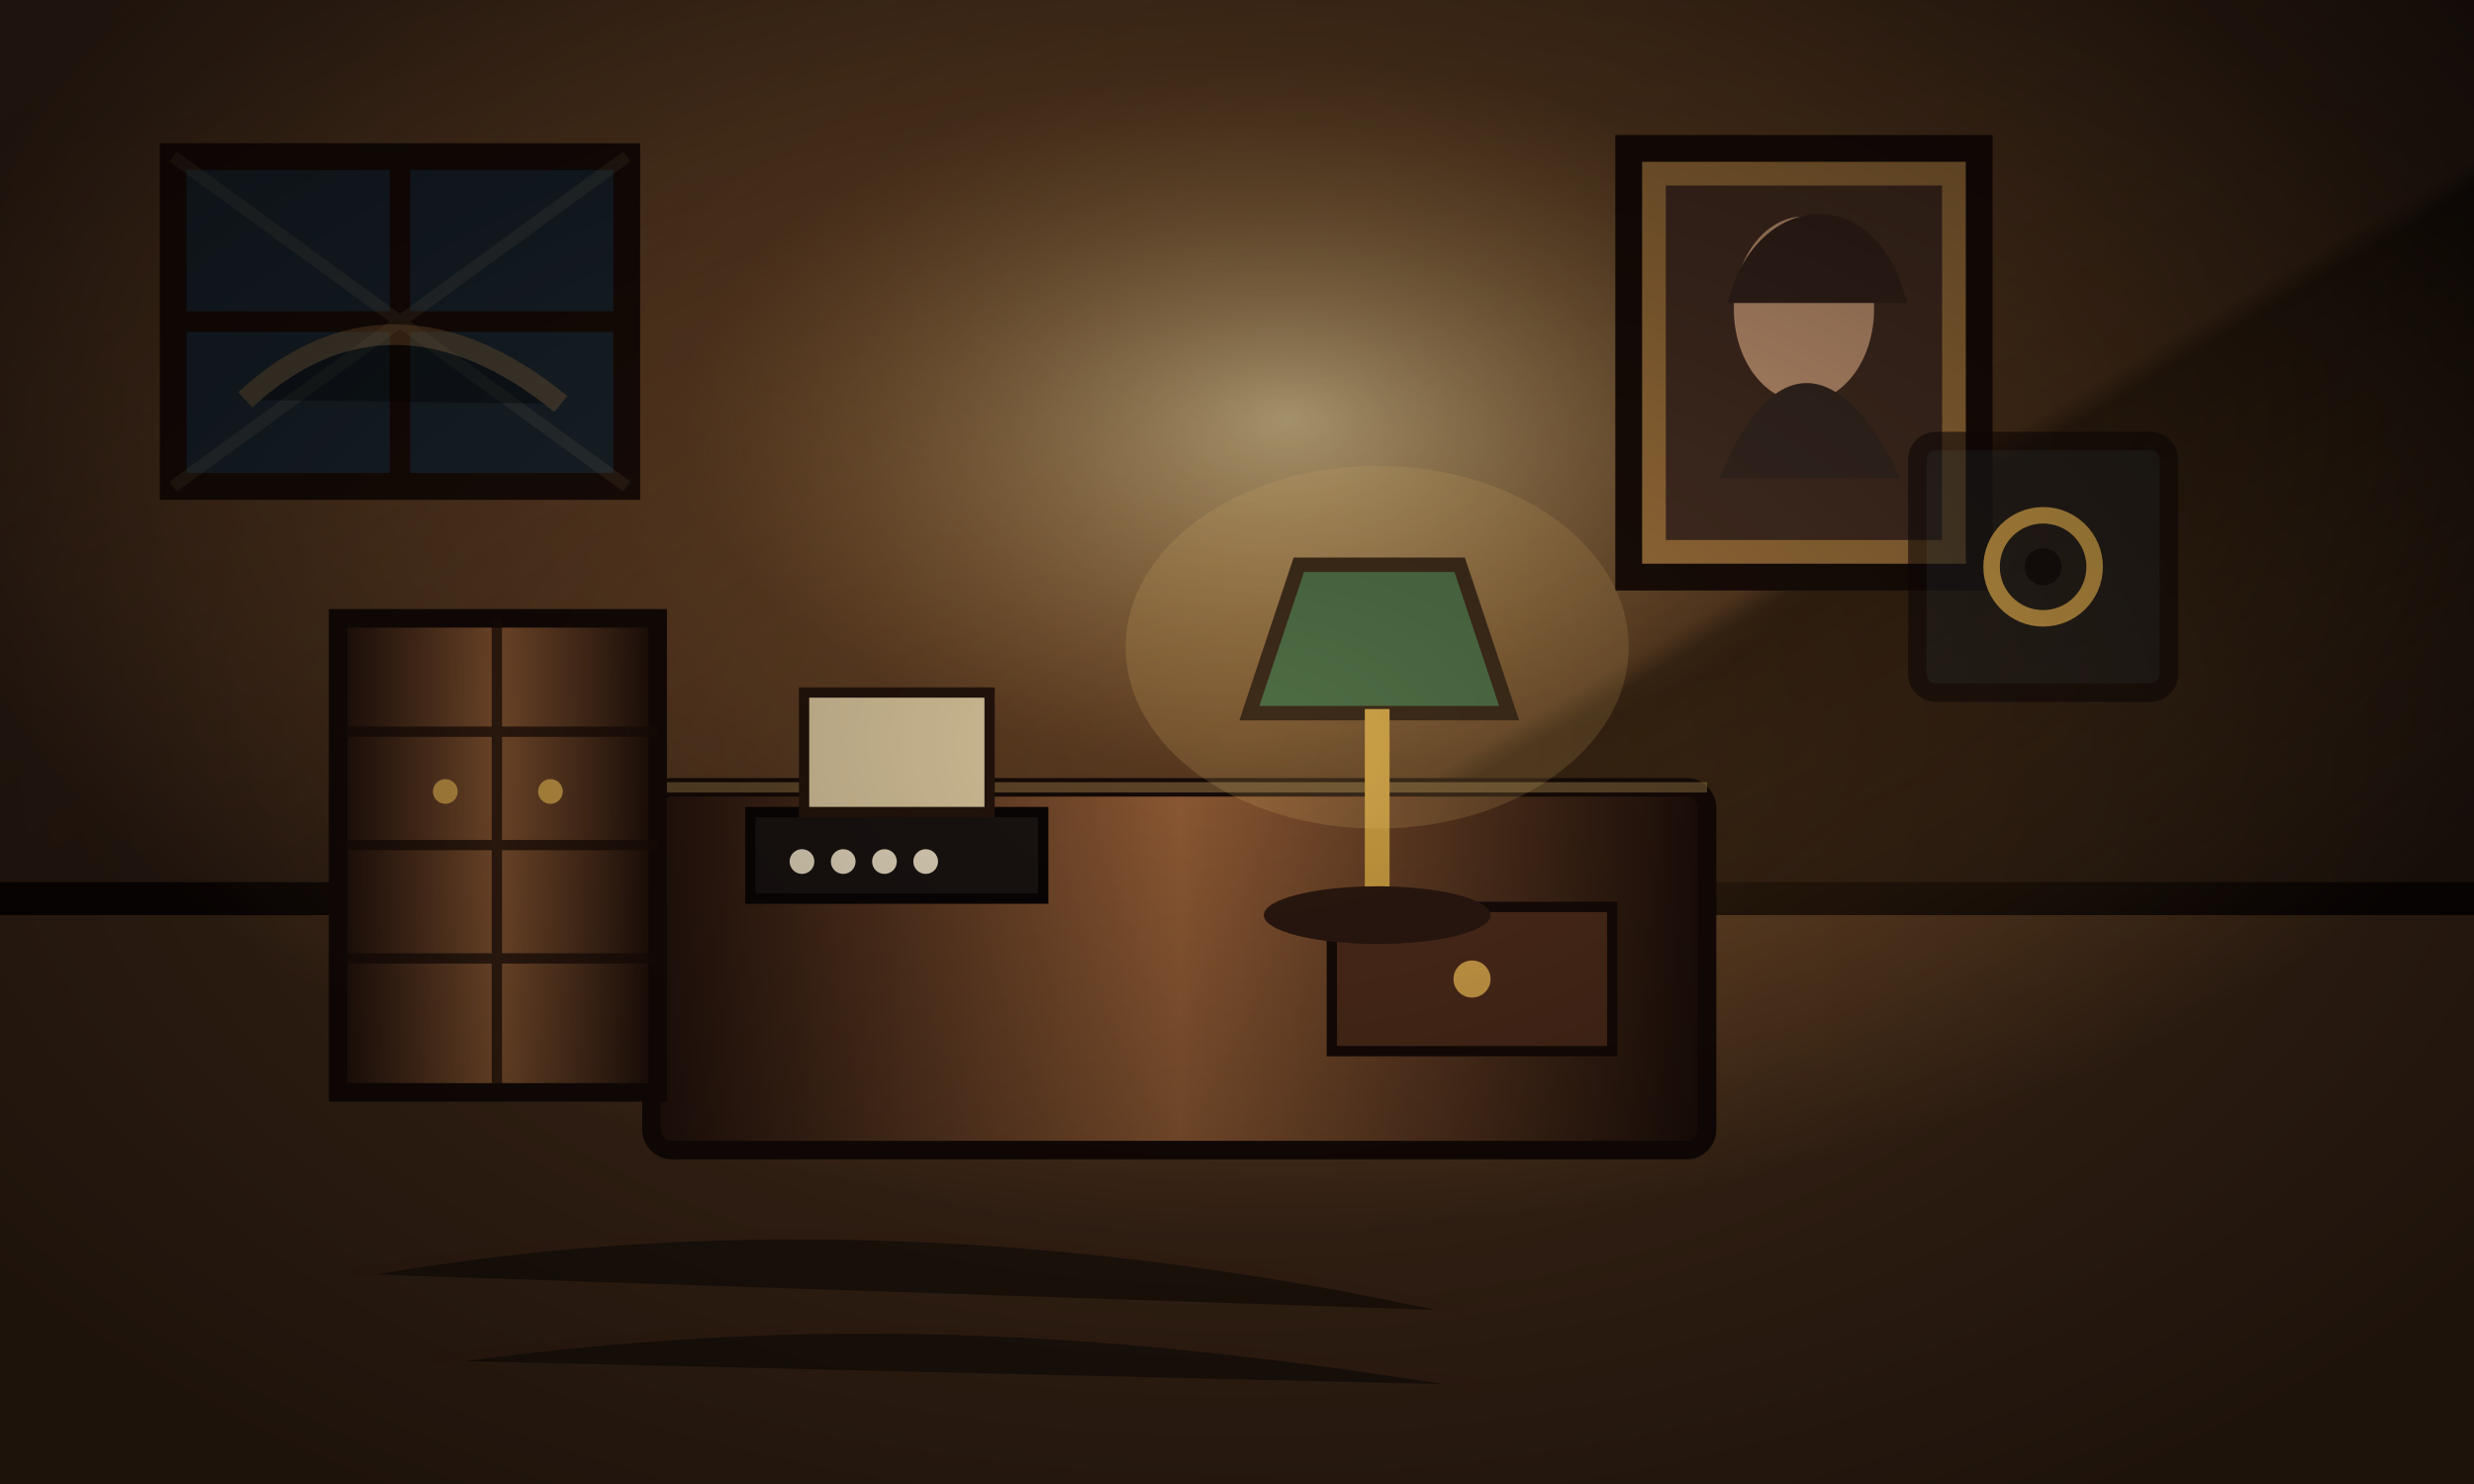
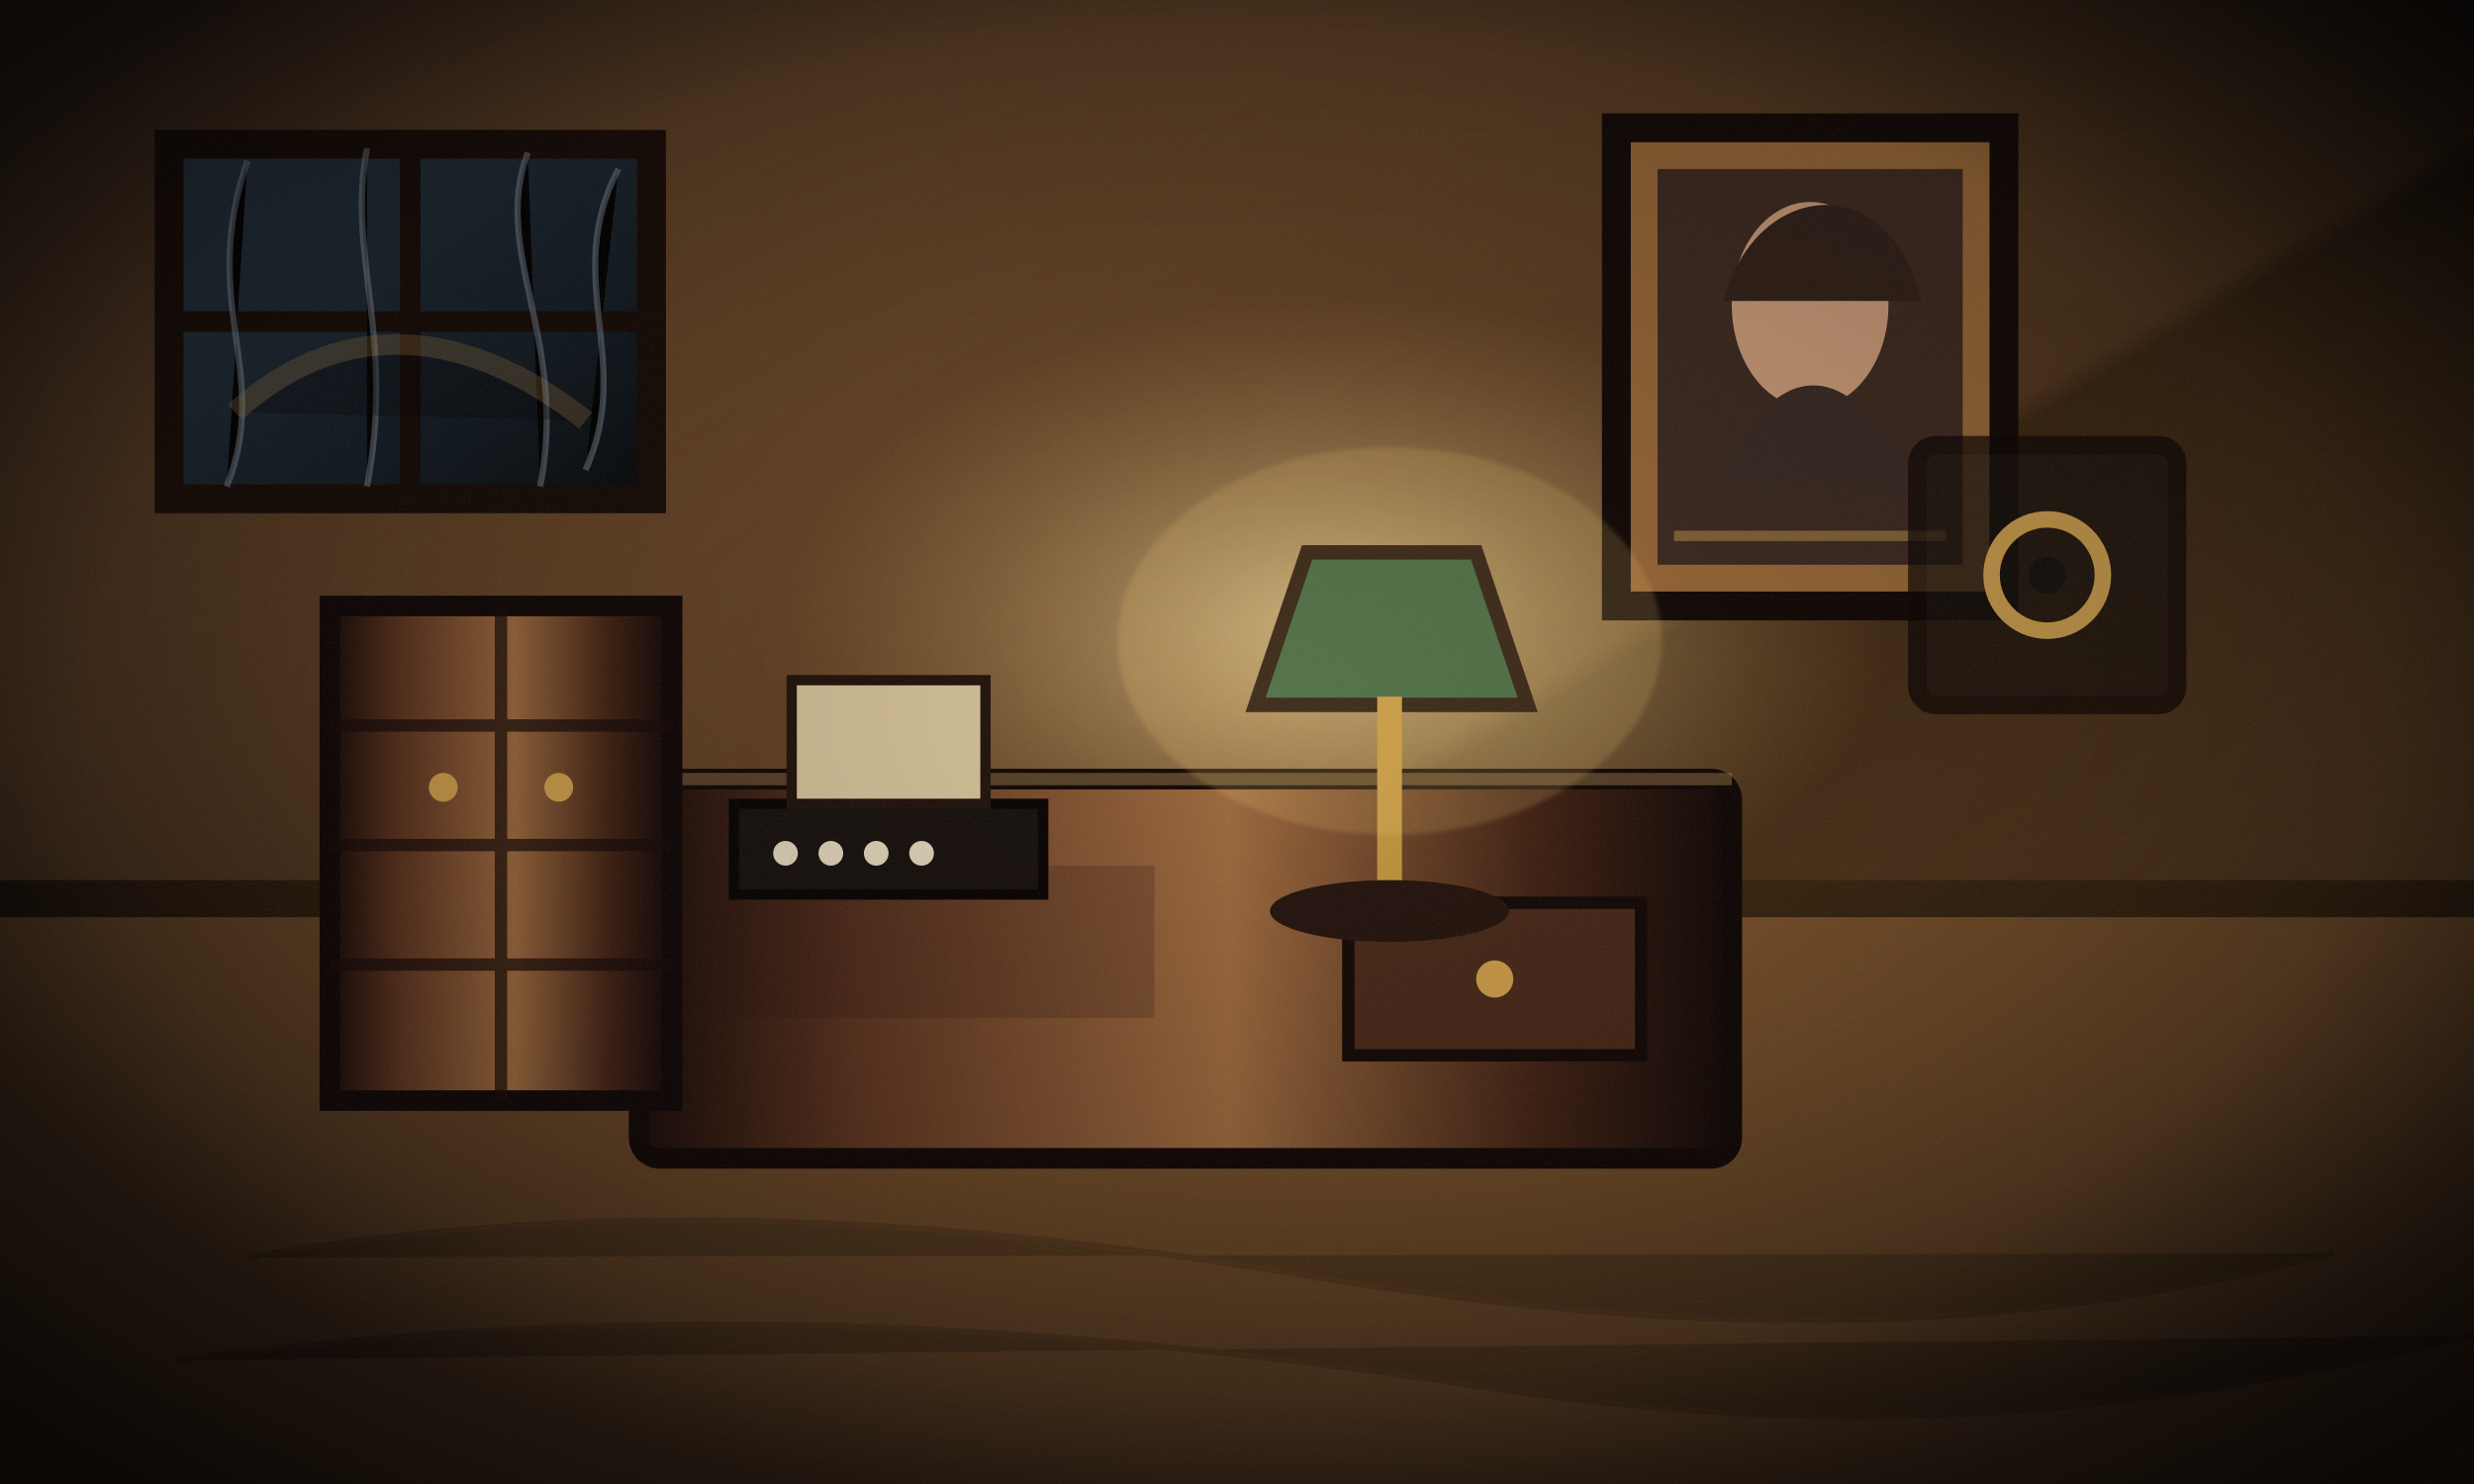
- <svg xmlns="http://www.w3.org/2000/svg" viewBox="0 0 1200 720" preserveAspectRatio="xMidYMid slice">
+ <svg xmlns="http://www.w3.org/2000/svg" viewBox="0 0 1200 720" preserveAspectRatio="xMidYMid slice" role="img" aria-label="Realistic cinematic upstairs office with rain window, desk, portrait, safe, and lamplight">
  <defs>
+     <filter id="grain">
+       <feTurbulence type="fractalNoise" baseFrequency=".82" numOctaves="4" seed="29" />
+       <feColorMatrix type="saturate" values="0" />
+       <feComponentTransfer>
+         <feFuncA type="table" tableValues="0 .16" />
+       </feComponentTransfer>
+     </filter>
+     <filter id="blur">
+       <feGaussianBlur stdDeviation="1.1" />
+     </filter>
    <linearGradient id="wall" y1="0" y2="1">
-       <stop stop-color="#6a442c" />
-       <stop offset=".55" stop-color="#3b2418" />
-       <stop offset=".56" stop-color="#180d09" />
-       <stop offset="1" stop-color="#604028" />
+       <stop stop-color="#68452f" />
+       <stop offset=".54" stop-color="#342016" />
+       <stop offset=".55" stop-color="#130906" />
+       <stop offset="1" stop-color="#614029" />
    </linearGradient>
    <linearGradient id="wood" x1="0" x2="1">
-       <stop stop-color="#22110b" />
-       <stop offset=".5" stop-color="#8e5a34" />
-       <stop offset="1" stop-color="#1b0d08" />
+       <stop stop-color="#170905" />
+       <stop offset=".2" stop-color="#5d321d" />
+       <stop offset=".54" stop-color="#9f6a3d" />
+       <stop offset=".82" stop-color="#422112" />
+       <stop offset="1" stop-color="#100604" />
    </linearGradient>
-     <radialGradient id="lamp" cx="52%" cy="28%" r="55%">
-       <stop stop-color="#ffe9ac" stop-opacity=".72" />
-       <stop offset=".44" stop-color="#c88a3a" stop-opacity=".18" />
-       <stop offset="1" stop-color="#000" stop-opacity=".35" />
+     <radialGradient id="lampglow" cx="54%" cy="42%" r="62%">
+       <stop stop-color="#ffe9a8" stop-opacity=".72" />
+       <stop offset=".36" stop-color="#d08d39" stop-opacity=".24" />
+       <stop offset="1" stop-color="#000" stop-opacity=".5" />
    </radialGradient>
-     <radialGradient id="v" cx="50%" cy="50%" r="62%">
+     <linearGradient id="window" y1="0" y2="1">
+       <stop stop-color="#293746" />
+       <stop offset=".7" stop-color="#121b22" />
+       <stop offset="1" stop-color="#07090b" />
+     </linearGradient>
+     <radialGradient id="vignette" cx="50%" cy="48%" r="68%">
      <stop stop-color="#000" stop-opacity="0" />
-       <stop offset="1" stop-color="#000" stop-opacity=".55" />
+       <stop offset=".68" stop-color="#000" stop-opacity=".24" />
+       <stop offset="1" stop-color="#000" stop-opacity=".76" />
    </radialGradient>
  </defs>
  <rect width="1200" height="720" fill="url(#wall)" />
-   <path d="M0 430h1200v290H0z" fill="#654127" />
-   <path d="M0 436h1200" stroke="#120806" stroke-width="16" />
-   <rect width="1200" height="720" fill="url(#lamp)" />
-   <g transform="translate(84 76)">
-     <rect width="220" height="160" fill="#1c2730" stroke="#1b0d08" stroke-width="13" />
-     <path d="M110 0v160M0 80h220" stroke="#1b0d08" stroke-width="10" />
-     <path d="M0 0l220 160M220 0L0 160" stroke="#ffe5a5" stroke-opacity=".09" stroke-width="6" />
-     <path d="M35 118c45-42 98-43 153 2" stroke="#b88448" stroke-width="10" opacity=".35" />
+   <path d="M0 430h1200v290H0z" fill="#654126" />
+   <path d="M0 436h1200" stroke="#0c0402" stroke-width="18" />
+   <g opacity=".34" stroke="#1b0b05" stroke-width="3">
+     <path d="M120 610c160-28 330-22 520 10 192 30 338 28 492-12" />
+     <path d="M86 660c226-30 426-18 628 12 182 28 318 16 486-24" />
  </g>
-   <g transform="translate(790 72)">
-     <rect width="170" height="208" fill="#a4753d" stroke="#1a0d08" stroke-width="13" />
-     <rect x="18" y="18" width="134" height="172" fill="#493023" />
-     <ellipse cx="85" cy="78" rx="34" ry="45" fill="#d6a37c" />
-     <path d="M48 75c13-54 72-61 87 0" fill="#3a251d" />
-     <path d="M44 160c24-59 57-64 88 0" fill="#3c2b23" />
+   <rect width="1200" height="720" fill="url(#lampglow)" />
+   <g transform="translate(82 70)">
+     <rect width="234" height="172" fill="url(#window)" stroke="#170a05" stroke-width="14" />
+     <path d="M117 0v172M0 86h234" stroke="#170a05" stroke-width="10" />
+     <g stroke="#b8c8d9" stroke-opacity=".35" stroke-width="3">
+       <path d="M38 8c-24 70 12 102-10 158" />
+       <path d="M96 2c-10 52 14 91 0 164" />
+       <path d="M174 4c-18 48 20 91 6 162" />
+       <path d="M218 12c-28 53 8 93-16 146" />
+     </g>
+     <path d="M32 130c48-44 108-45 170 4" stroke="#b88448" stroke-width="10" opacity=".28" />
  </g>
-   <g transform="translate(316 382)">
-     <rect width="512" height="176" rx="10" fill="url(#wood)" stroke="#150a07" stroke-width="9" />
-     <path d="M0 0h512" stroke="#e1b468" stroke-opacity=".35" stroke-width="5" />
-     <rect x="330" y="58" width="136" height="70" fill="#4d2b1a" stroke="#160b07" stroke-width="5" />
-     <circle cx="398" cy="93" r="9" fill="#d6a44b" />
-     <g transform="translate(48 -46)">
-       <path d="M0 58h142v42H0z" fill="#191311" stroke="#090504" stroke-width="5" />
-       <circle cx="25" cy="82" r="6" fill="#e5d8be" />
-       <circle cx="45" cy="82" r="6" fill="#e5d8be" />
-       <circle cx="65" cy="82" r="6" fill="#e5d8be" />
-       <circle cx="85" cy="82" r="6" fill="#e5d8be" />
-       <rect x="26" width="90" height="58" fill="#d8c49b" stroke="#23140c" stroke-width="5" />
+   <g transform="translate(784 62)">
+     <rect width="188" height="232" fill="#9d6a37" stroke="#120704" stroke-width="14" />
+     <rect x="20" y="20" width="148" height="192" fill="#3f2a20" />
+     <ellipse cx="94" cy="86" rx="38" ry="50" fill="#d3a07b" />
+     <path d="M52 84c15-58 80-66 96 0" fill="#332018" />
+     <path d="M48 176c27-66 65-70 98 0" fill="#3b2a23" />
+     <path d="M28 198h132" stroke="#d0a052" stroke-width="5" opacity=".5" />
+   </g>
+   <g transform="translate(310 378)">
+     <rect width="530" height="184" rx="10" fill="url(#wood)" stroke="#100604" stroke-width="10" />
+     <path d="M0 0h530" stroke="#e2b56a" stroke-opacity=".34" stroke-width="6" />
+     <rect x="344" y="60" width="142" height="74" fill="#4a2918" stroke="#130704" stroke-width="6" />
+     <circle cx="415" cy="97" r="9" fill="#d5a24a" />
+     <rect x="40" y="42" width="210" height="74" fill="#28140c" opacity=".22" />
+     <g transform="translate(46 -48)">
+       <path d="M0 60h150v44H0z" fill="#17100d" stroke="#080302" stroke-width="5" />
+       <circle cx="25" cy="84" r="6" fill="#e4d7bd" />
+       <circle cx="47" cy="84" r="6" fill="#e4d7bd" />
+       <circle cx="69" cy="84" r="6" fill="#e4d7bd" />
+       <circle cx="91" cy="84" r="6" fill="#e4d7bd" />
+       <rect x="28" width="94" height="60" fill="#d8c49a" stroke="#21120b" stroke-width="5" />
    </g>
  </g>
-   <g transform="translate(592 274)">
-     <path d="M38 0h78l24 72H14z" fill="#2e5b3b" stroke="#1a0d08" stroke-width="7" />
-     <rect x="70" y="70" width="12" height="96" fill="#c99b40" />
-     <ellipse cx="76" cy="170" rx="55" ry="14" fill="#2b1810" />
-     <ellipse cx="76" cy="40" rx="122" ry="88" fill="#ffd178" opacity=".16" />
+   <g transform="translate(594 268)">
+     <path d="M40 0h82l25 74H15z" fill="#2e5f3d" stroke="#160805" stroke-width="7" />
+     <rect x="74" y="70" width="12" height="100" fill="#c7993f" />
+     <ellipse cx="80" cy="174" rx="58" ry="15" fill="#25130c" />
+     <ellipse cx="80" cy="43" rx="132" ry="94" fill="#ffd178" opacity=".18" filter="url(#blur)" />
  </g>
-   <g transform="translate(164 300)">
-     <rect width="155" height="230" fill="url(#wood)" stroke="#150a07" stroke-width="9" />
-     <path d="M0 55h155M0 110h155M0 165h155M77 0v230" stroke="#190c07" stroke-width="5" opacity=".75" />
-     <circle cx="52" cy="84" r="6" fill="#d4a34b" />
-     <circle cx="103" cy="84" r="6" fill="#d4a34b" />
+   <g transform="translate(160 294)">
+     <rect width="166" height="240" fill="url(#wood)" stroke="#100604" stroke-width="10" />
+     <path d="M0 58h166M0 116h166M0 174h166M83 0v240" stroke="#170905" stroke-width="6" opacity=".72" />
+     <circle cx="55" cy="88" r="7" fill="#d2a04a" />
+     <circle cx="111" cy="88" r="7" fill="#d2a04a" />
  </g>
-   <g transform="translate(930 214)">
-     <rect width="122" height="122" rx="9" fill="#222" stroke="#120806" stroke-width="9" opacity=".6" />
-     <circle cx="61" cy="61" r="25" fill="none" stroke="#d6a44b" stroke-width="8" />
-     <circle cx="61" cy="61" r="9" fill="#19110e" />
+   <g transform="translate(930 216)">
+     <rect width="126" height="126" rx="9" fill="#17100d" stroke="#0d0402" stroke-width="9" opacity=".72" />
+     <circle cx="63" cy="63" r="27" fill="none" stroke="#d1a04d" stroke-width="8" />
+     <circle cx="63" cy="63" r="9" fill="#17100e" />
  </g>
-   <g stroke="#422617" stroke-width="5" opacity=".45">
-     <path d="M170 618c170-31 352-24 540 18" />
-     <path d="M210 660c170-24 315-20 508 12" />
-   </g>
-   <rect width="1200" height="720" fill="url(#v)" />
+   <rect width="1200" height="720" filter="url(#grain)" opacity=".44" />
+   <rect width="1200" height="720" fill="url(#vignette)" />
</svg>
